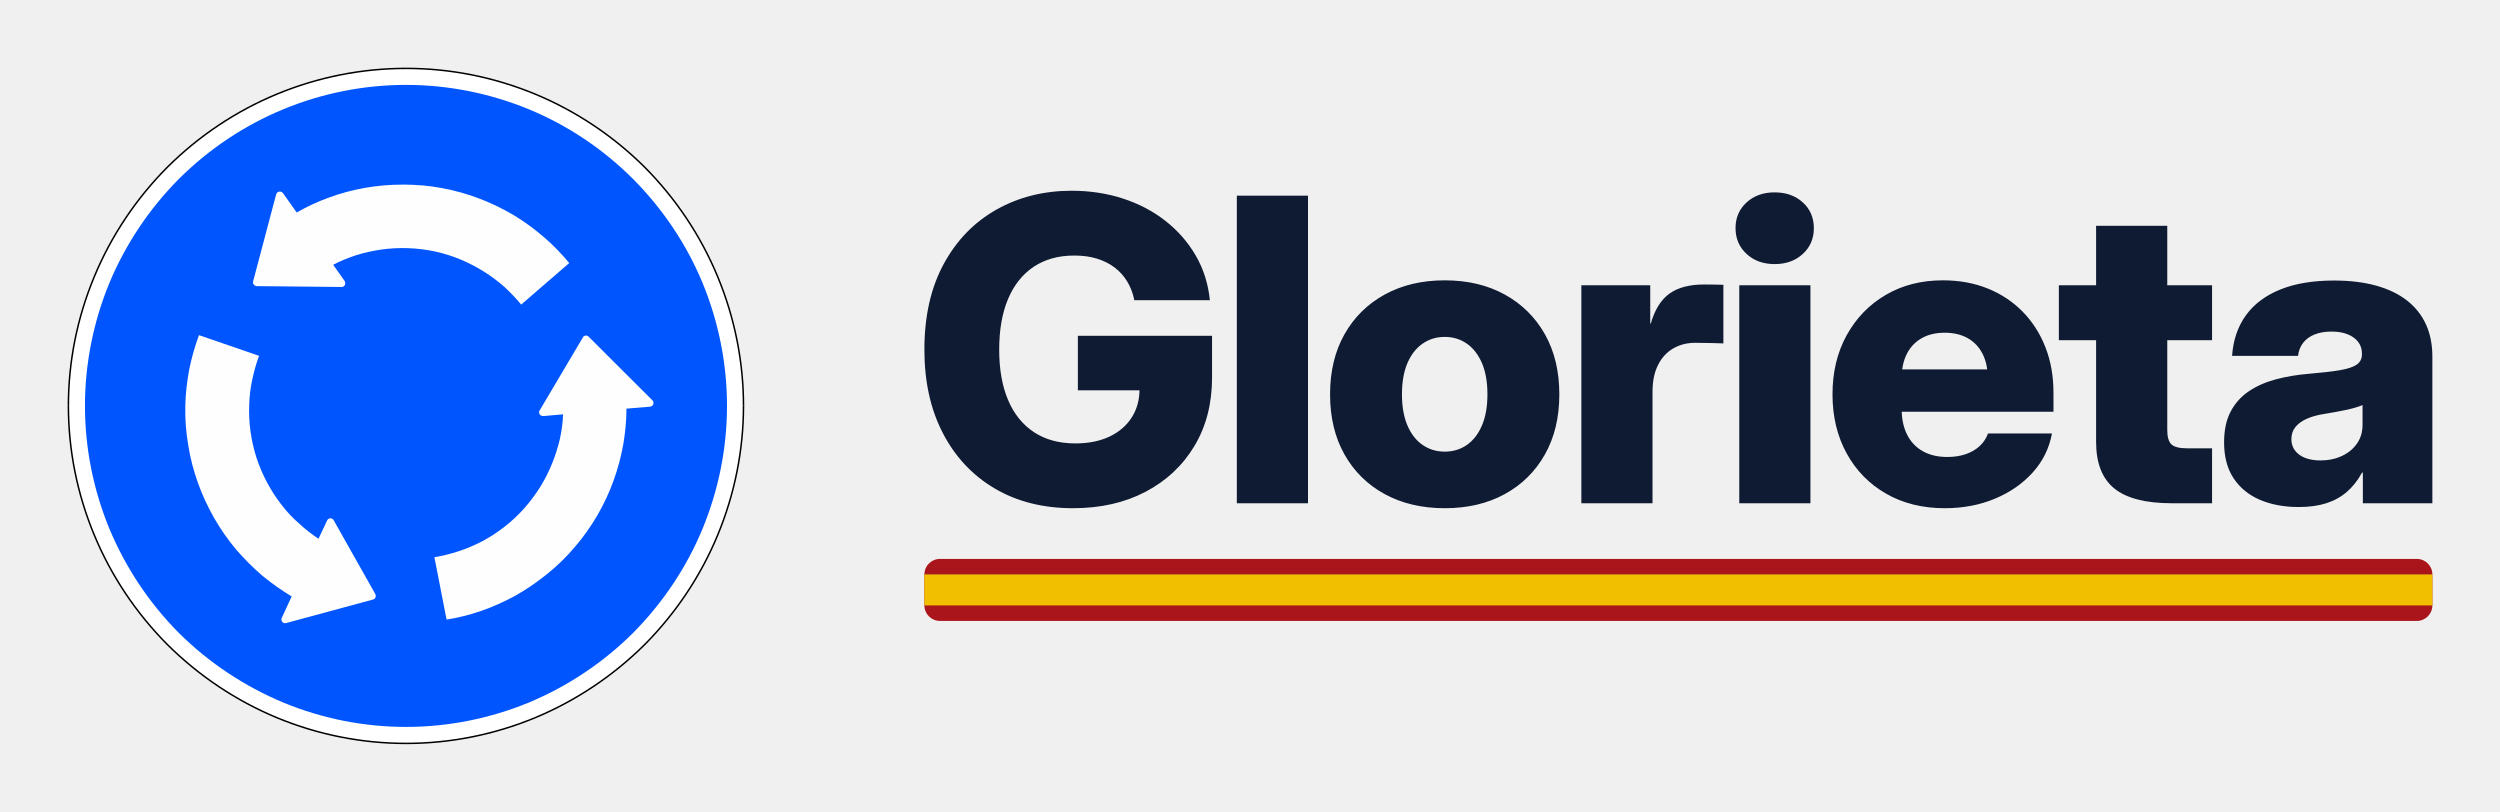
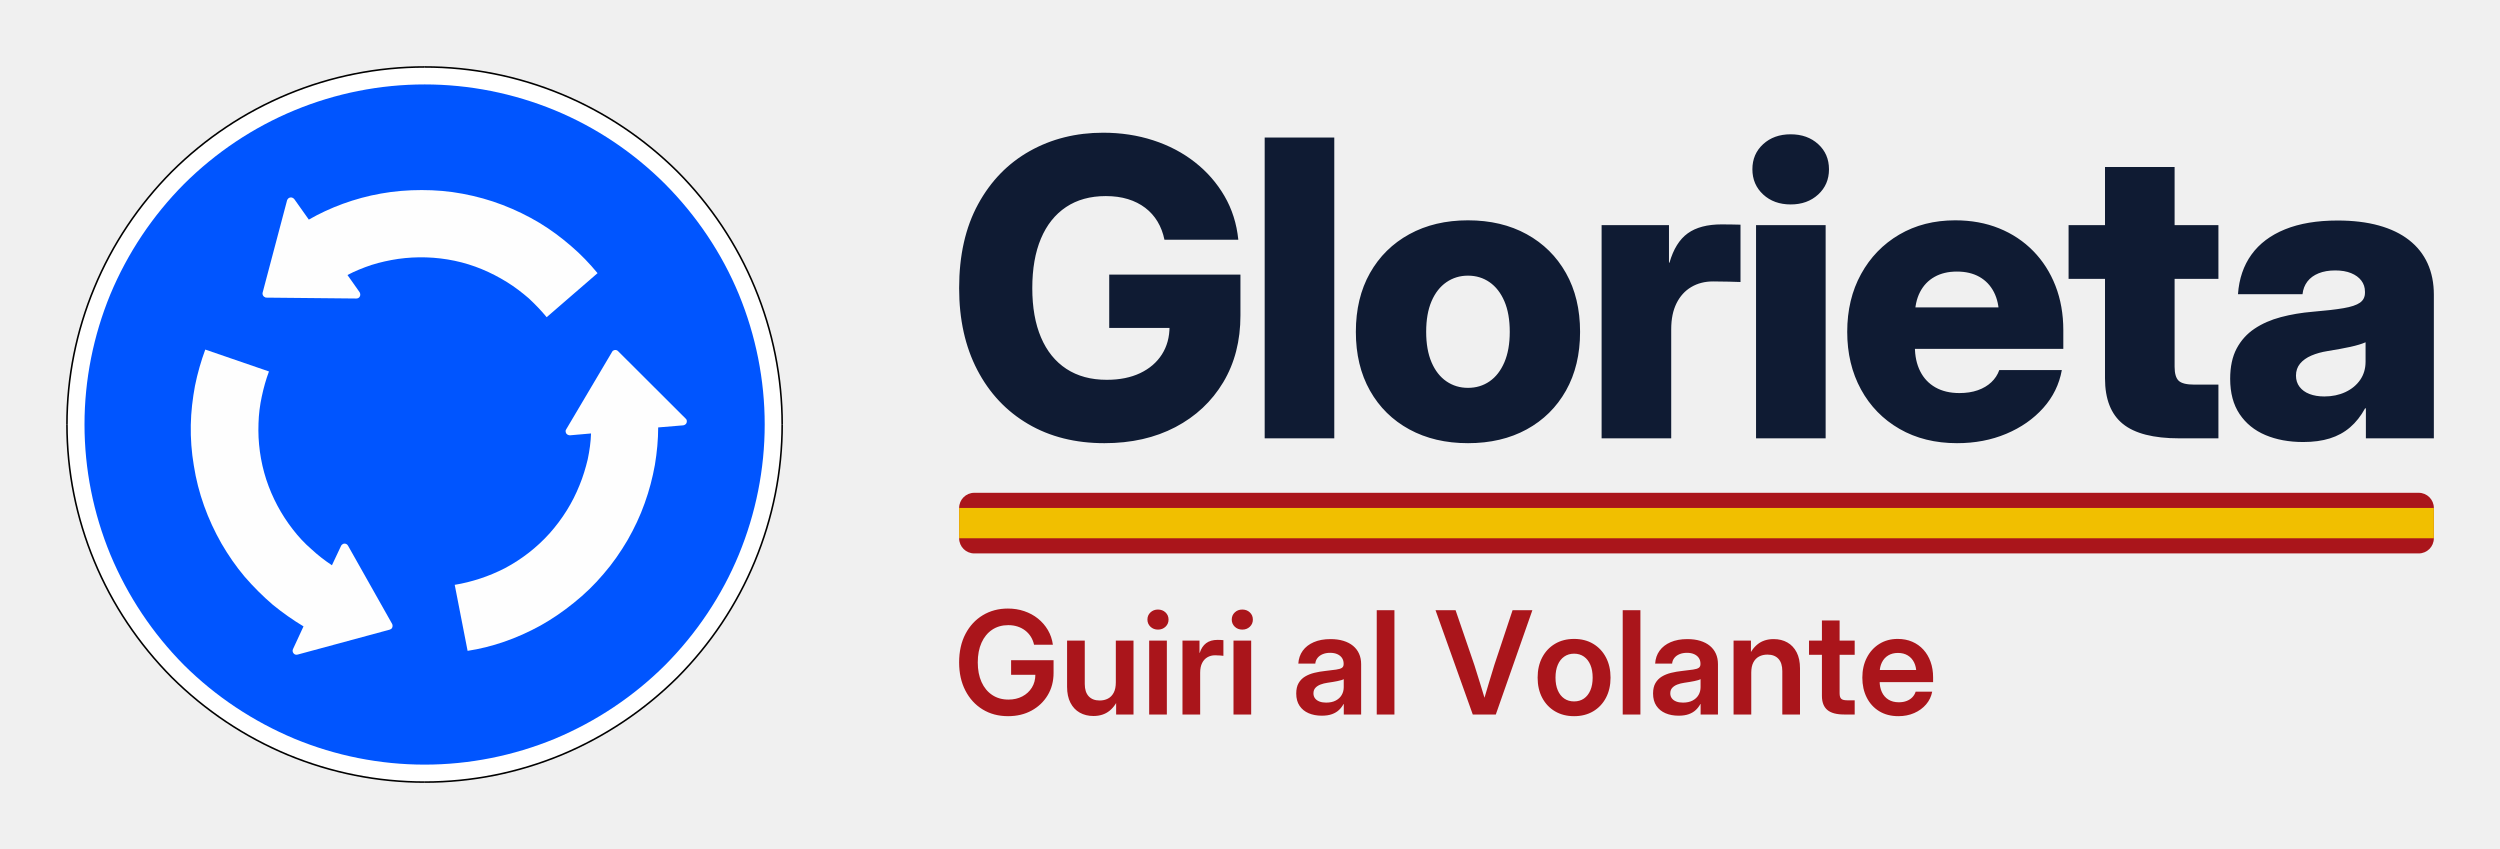
- <svg xmlns="http://www.w3.org/2000/svg" viewBox="0 0 887.07 288" width="887.07" height="288" role="img" aria-labelledby="t">
-   <g transform="translate(24 24) scale(0.714286)">
+ <svg xmlns="http://www.w3.org/2000/svg" viewBox="0 0 907.07 308" width="907.07" height="308" role="img" aria-labelledby="t">
+   <g transform="translate(24 24) scale(0.77381)">
    <g transform="translate(-637 -182)">
      <path d="M972.736 350C972.736 328.028 968.356 306.282 959.938 285.933 951.519 265.585 939.173 247.086 923.657 231.456 908.027 215.94 889.491 203.557 869.18 195.138 848.831 186.719 827.085 182.378 805.113 182.378 783.028 182.378 761.282 186.719 740.933 195.138 720.585 203.557 702.124 215.94 686.494 231.456 670.978 247.086 658.595 265.585 650.176 285.933 641.757 306.282 637.378 328.028 637.378 350 637.378 372.085 641.757 393.831 650.176 414.18 658.595 434.529 670.978 452.99 686.494 468.619 702.124 484.136 720.585 496.519 740.933 504.938 761.282 513.356 783.028 517.698 805.113 517.698 827.085 517.698 848.831 513.356 869.18 504.938 889.491 496.519 908.027 484.136 923.657 468.619 939.173 452.99 951.519 434.529 959.938 414.18 968.356 393.831 972.736 372.085 972.736 350Z" fill="#FFFFFF" />
      <path d="M972.736 350C972.736 327.99 968.356 306.245 959.938 285.896 951.519 265.547 939.173 247.086 923.657 231.456 908.027 215.94 889.529 203.557 869.218 195.138 848.869 186.719 827.123 182.378 805.113 182.378" stroke="#010101" stroke-width="0.755" stroke-linejoin="round" fill="none" />
      <path d="M805.151 182.378C783.066 182.378 761.32 186.719 740.971 195.138 720.622 203.557 702.161 215.94 686.532 231.456 671.015 247.086 658.632 265.547 650.214 285.896 641.757 306.245 637.378 327.99 637.378 350" stroke="#010101" stroke-width="0.755" stroke-linejoin="round" fill="none" />
      <path d="M637.378 349.962C637.378 372.048 641.757 393.793 650.214 414.142 658.632 434.491 671.015 452.952 686.532 468.582 702.161 484.098 720.622 496.481 740.971 504.938 761.32 513.356 783.066 517.698 805.151 517.698" stroke="#010101" stroke-width="0.755" stroke-linejoin="round" fill="none" />
      <path d="M805.113 517.698C827.123 517.698 848.869 513.356 869.218 504.938 889.529 496.481 908.027 484.098 923.657 468.582 939.173 452.952 951.519 434.491 959.938 414.142 968.356 393.793 972.736 372.048 972.736 349.962" stroke="#010101" stroke-width="0.755" stroke-linejoin="round" fill="none" />
      <path d="M964.543 350C964.543 329.123 960.391 308.359 952.425 288.991 944.421 269.662 932.604 252.145 917.843 237.27 903.006 222.471 885.489 210.692 866.122 202.689 846.755 194.723 825.991 190.57 805.113 190.57 784.123 190.57 763.359 194.723 744.105 202.689 724.738 210.692 707.145 222.471 692.27 237.27 677.509 252.145 665.805 269.662 657.726 288.991 649.76 308.359 645.608 329.123 645.608 350 645.608 370.991 649.76 391.641 657.726 411.009 665.805 430.376 677.509 447.969 692.27 462.843 707.145 477.604 724.738 489.27 744.105 497.387 763.359 505.353 784.123 509.506 805.113 509.506 825.991 509.506 846.755 505.353 866.122 497.387 885.489 489.27 903.006 477.604 917.843 462.843 932.604 447.969 944.421 430.376 952.425 411.009 960.391 391.641 964.543 370.991 964.543 350Z" fill="#0055FF" />
      <path d="M774.609 288.01 768.908 279.931C772.419 278.081 776.232 276.533 780.196 275.212 784.274 273.928 788.427 273.022 792.693 272.38 801.3 271.172 810.285 271.399 819.12 273.249 827.991 275.098 836.184 278.609 843.621 283.215 847.359 285.518 850.719 288.123 853.89 290.841 856.948 293.711 859.817 296.655 862.309 299.713L886.169 279.062C882.431 274.57 878.391 270.304 873.786 266.378 869.218 262.413 864.272 258.714 858.836 255.429 853.475 252.22 847.661 249.389 841.658 247.086 835.655 244.783 829.426 243.046 822.97 241.838 816.628 240.63 810.172 240.102 803.716 240.102 797.147 240.102 790.805 240.63 784.689 241.725 778.422 242.82 772.419 244.481 766.719 246.557 761.056 248.634 755.695 251.125 750.787 253.957L743.991 244.368C743.538 243.801 742.783 243.462 742.142 243.575 741.802 243.575 741.462 243.801 741.16 244.028 740.933 244.254 740.707 244.556 740.594 244.896L729.117 288.236C729.004 288.652 729.117 289.331 729.457 289.747 729.683 290.086 729.872 290.2 730.212 290.313 730.438 290.539 730.778 290.539 730.967 290.539L773.061 290.955C773.741 290.955 774.382 290.653 774.722 289.973 775.024 289.331 774.949 288.652 774.609 288.01Z" fill="#FEFEFE" />
      <path d="M745.577 457.898 788.653 446.232C788.955 446.119 789.182 446.005 789.408 445.892 789.635 445.666 789.823 445.439 789.937 445.137 790.05 444.911 790.05 444.571 790.05 444.231 790.05 444.042 789.937 443.702 789.823 443.476L769.173 406.856C768.833 406.214 768.191 405.874 767.549 405.874 767.209 405.874 766.756 405.987 766.568 406.214 766.228 406.403 766.001 406.629 765.888 406.969L761.622 416.03C758.338 413.84 755.053 411.348 751.995 408.479 748.824 405.761 745.879 402.59 743.274 399.192 737.913 392.321 733.647 384.393 730.816 375.785 728.06 367.253 726.852 358.268 727.191 349.547 727.305 345.281 727.833 341.015 728.739 336.862 729.608 332.785 730.702 328.858 732.099 325.159L702.237 314.89C700.274 320.213 698.613 325.914 697.404 331.916 696.31 337.844 695.555 343.96 695.441 350.302 695.328 356.531 695.781 362.987 696.876 369.329 697.858 375.672 699.481 382.014 701.671 388.13 703.86 394.284 706.616 400.173 709.787 405.761 713.034 411.348 716.658 416.596 720.698 421.391 724.889 426.223 729.268 430.564 733.874 434.529 738.555 438.342 743.387 441.739 748.295 444.684L743.387 455.293C743.048 455.934 743.161 456.727 743.576 457.256 744.029 457.898 744.784 458.124 745.577 457.898Z" fill="#FEFEFE" />
      <path d="M927.47 347.244 895.796 315.645C895.682 315.532 895.456 315.305 895.116 315.192 894.889 315.079 894.587 315.079 894.248 315.079 893.908 315.192 893.681 315.305 893.379 315.418 893.153 315.645 893.04 315.871 892.926 316.06L871.483 352.265C871.03 352.794 871.143 353.586 871.483 354.228 871.671 354.455 871.898 354.681 872.238 354.87 872.578 354.983 872.88 355.097 873.219 355.097L883.111 354.228C882.997 358.155 882.431 362.194 881.563 366.347 880.581 370.424 879.335 374.577 877.712 378.503 874.427 386.733 869.708 394.284 863.706 401.042 857.703 407.724 850.605 413.198 842.828 417.351 839.015 419.314 835.051 420.975 831.125 422.259 827.085 423.58 823.159 424.562 819.195 425.204L825.235 456.161C830.898 455.293 836.712 453.858 842.375 451.895 848.076 449.932 853.739 447.402 859.326 444.344 864.8 441.286 870.048 437.7 875.069 433.622 880.128 429.583 884.847 425.015 889 420.069 893.266 415.161 896.966 409.8 900.25 404.213 903.422 398.663 906.177 392.849 908.254 386.96 910.444 380.92 911.954 374.992 913.049 368.99 914.03 363.1 914.596 357.173 914.596 351.397L926.375 350.415C927.055 350.302 927.697 349.849 927.923 349.207 928.15 348.452 928.036 347.659 927.47 347.244Z" fill="#FEFEFE" />
    </g>
  </g>
-   <g transform="translate(324.19 178.57)" fill="#0f1b33">
-     <path d="M56.525 1.758Q40.687 1.758 28.832 -5.206Q16.978 -12.17 10.393 -24.822Q3.809 -37.474 3.809 -54.492Q3.809 -72.325 10.69 -84.949Q17.572 -97.573 29.436 -104.231Q41.3 -110.889 56.08 -110.889Q65.742 -110.889 74.25 -108.123Q82.758 -105.357 89.348 -100.191Q95.939 -95.024 100.078 -87.916Q104.218 -80.807 105.108 -72.047H78.307Q77.563 -75.703 75.811 -78.63Q74.059 -81.557 71.342 -83.628Q68.625 -85.699 65.049 -86.798Q61.474 -87.896 57.026 -87.896Q48.563 -87.896 42.596 -83.908Q36.63 -79.919 33.491 -72.472Q30.352 -65.024 30.352 -54.492Q30.352 -44.033 33.519 -36.595Q36.686 -29.156 42.735 -25.195Q48.785 -21.235 57.36 -21.235Q64.4 -21.235 69.505 -23.666Q74.61 -26.098 77.38 -30.444Q80.15 -34.79 80.15 -40.561L85.957 -40.063H58.266V-59.408H105.879V-44.61Q105.879 -30.753 99.624 -20.32Q93.369 -9.888 82.273 -4.065Q71.177 1.758 56.525 1.758Z M139.925 -109.131V0.0H114.671V-109.131Z M188.429 1.758Q176.344 1.758 167.165 -3.239Q157.986 -8.235 152.87 -17.317Q147.753 -26.399 147.753 -38.637Q147.753 -50.892 152.87 -59.963Q157.986 -69.035 167.165 -74.068Q176.344 -79.102 188.429 -79.102Q200.587 -79.102 209.729 -74.068Q218.871 -69.035 223.988 -59.963Q229.105 -50.892 229.105 -38.637Q229.105 -26.399 223.988 -17.317Q218.871 -8.235 209.729 -3.239Q200.587 1.758 188.429 1.758ZM188.429 -18.317Q192.858 -18.317 196.277 -20.681Q199.696 -23.045 201.644 -27.596Q203.593 -32.147 203.593 -38.637Q203.593 -45.217 201.644 -49.74Q199.696 -54.264 196.277 -56.645Q192.858 -59.027 188.429 -59.027Q184.072 -59.027 180.617 -56.654Q177.161 -54.281 175.213 -49.749Q173.265 -45.217 173.265 -38.637Q173.265 -32.13 175.213 -27.587Q177.161 -23.045 180.608 -20.681Q184.055 -18.317 188.429 -18.317Z M236.918 0.0V-77.344H261.363V-63.738H261.545Q263.669 -71.136 268.172 -74.38Q272.675 -77.625 280.483 -77.625Q282.501 -77.625 284.152 -77.59Q285.803 -77.555 287.315 -77.52V-56.719Q285.97 -56.771 283.048 -56.85Q280.125 -56.93 277.36 -56.93Q272.889 -56.93 269.449 -54.896Q266.01 -52.863 264.091 -48.995Q262.172 -45.126 262.172 -39.592V0.0Z M292.951 0.0V-77.344H318.205V0.0ZM305.523 -84.861Q299.446 -84.861 295.537 -88.476Q291.627 -92.091 291.627 -97.631Q291.627 -103.163 295.537 -106.739Q299.446 -110.314 305.488 -110.314Q311.583 -110.314 315.5 -106.745Q319.418 -103.175 319.418 -97.599Q319.418 -92.068 315.496 -88.465Q311.574 -84.861 305.523 -84.861Z M365.874 1.758Q354.021 1.758 345.026 -3.415Q336.032 -8.587 331.033 -17.733Q326.033 -26.88 326.033 -38.637Q326.033 -50.484 331.058 -59.612Q336.082 -68.739 344.911 -73.92Q353.739 -79.102 365.218 -79.102Q373.942 -79.102 381.12 -76.2Q388.298 -73.298 393.524 -67.961Q398.751 -62.625 401.594 -55.33Q404.438 -48.035 404.438 -39.249V-32.467H334.184V-47.502H392.637L381.111 -44.435Q381.111 -49.45 379.266 -53.046Q377.42 -56.643 374.019 -58.576Q370.617 -60.51 365.83 -60.51Q361.116 -60.51 357.696 -58.576Q354.276 -56.643 352.43 -53.046Q350.584 -49.45 350.584 -44.435V-33.316Q350.584 -28.172 352.496 -24.357Q354.407 -20.543 358.039 -18.483Q361.67 -16.424 366.765 -16.424Q370.477 -16.424 373.399 -17.449Q376.321 -18.475 378.316 -20.354Q380.311 -22.233 381.205 -24.759H403.899Q402.489 -16.972 397.151 -11.007Q391.814 -5.042 383.723 -1.642Q375.633 1.758 365.874 1.758Z M460.714 -77.344V-57.855H406.351V-77.344ZM419.563 -98.438H444.818V-25.986Q444.818 -22.298 446.296 -20.893Q447.774 -19.488 451.978 -19.488Q453.885 -19.488 456.661 -19.488Q459.437 -19.488 460.714 -19.488V0.0Q458.754 0.0 454.73 0.0Q450.706 0.0 446.464 0.0Q432.495 0.0 426.029 -5.249Q419.563 -10.497 419.563 -21.773Z M491.484 1.339Q483.738 1.339 477.77 -1.187Q471.803 -3.712 468.39 -8.81Q464.977 -13.907 464.977 -21.598Q464.977 -28.151 467.326 -32.577Q469.676 -37.002 473.811 -39.772Q477.946 -42.542 483.393 -43.982Q488.839 -45.422 494.959 -45.932Q501.911 -46.512 506.076 -47.219Q510.24 -47.927 512.062 -49.21Q513.885 -50.493 513.885 -52.811V-53.209Q513.885 -55.509 512.566 -57.237Q511.248 -58.966 508.85 -59.943Q506.452 -60.92 503.092 -60.92Q499.638 -60.92 497.058 -59.877Q494.479 -58.834 492.999 -56.899Q491.52 -54.964 491.227 -52.307H467.812Q468.401 -60.691 472.708 -66.667Q477.015 -72.642 484.891 -75.836Q492.768 -79.031 503.982 -79.031Q512.391 -79.031 518.905 -77.228Q525.419 -75.425 529.877 -71.944Q534.334 -68.464 536.608 -63.47Q538.881 -58.477 538.881 -52.096V0.0H514.219V-10.875H513.926Q511.644 -6.7 508.488 -3.992Q505.333 -1.283 501.145 0.028Q496.957 1.339 491.484 1.339ZM499.143 -15.193Q503.364 -15.193 506.761 -16.771Q510.158 -18.349 512.133 -21.185Q514.107 -24.021 514.107 -27.85V-34.846Q513.097 -34.409 511.712 -33.99Q510.328 -33.571 508.594 -33.189Q506.859 -32.807 504.797 -32.433Q502.734 -32.06 500.385 -31.676Q497.03 -31.145 494.43 -30.023Q491.83 -28.901 490.342 -27.108Q488.854 -25.315 488.854 -22.758Q488.854 -20.394 490.154 -18.684Q491.455 -16.975 493.764 -16.084Q496.072 -15.193 499.143 -15.193Z" />
-   </g>
-   <g transform="translate(328 198.32)">
+   <path transform="translate(344.19 159.04)" fill="#0f1b33" d="M56.525 1.758Q40.687 1.758 28.832 -5.206Q16.978 -12.17 10.393 -24.822Q3.809 -37.474 3.809 -54.492Q3.809 -72.325 10.69 -84.949Q17.572 -97.573 29.436 -104.231Q41.3 -110.889 56.08 -110.889Q65.742 -110.889 74.25 -108.123Q82.758 -105.357 89.348 -100.191Q95.939 -95.024 100.078 -87.916Q104.218 -80.807 105.108 -72.047H78.307Q77.563 -75.703 75.811 -78.63Q74.059 -81.557 71.342 -83.628Q68.625 -85.699 65.049 -86.798Q61.474 -87.896 57.026 -87.896Q48.563 -87.896 42.596 -83.908Q36.63 -79.919 33.491 -72.472Q30.352 -65.024 30.352 -54.492Q30.352 -44.033 33.519 -36.595Q36.686 -29.156 42.735 -25.195Q48.785 -21.235 57.36 -21.235Q64.4 -21.235 69.505 -23.666Q74.61 -26.098 77.38 -30.444Q80.15 -34.79 80.15 -40.561L85.957 -40.063H58.266V-59.408H105.879V-44.61Q105.879 -30.753 99.624 -20.32Q93.369 -9.888 82.273 -4.065Q71.177 1.758 56.525 1.758Z M139.925 -109.131V0.0H114.671V-109.131Z M188.429 1.758Q176.344 1.758 167.165 -3.239Q157.986 -8.235 152.87 -17.317Q147.753 -26.399 147.753 -38.637Q147.753 -50.892 152.87 -59.963Q157.986 -69.035 167.165 -74.068Q176.344 -79.102 188.429 -79.102Q200.587 -79.102 209.729 -74.068Q218.871 -69.035 223.988 -59.963Q229.105 -50.892 229.105 -38.637Q229.105 -26.399 223.988 -17.317Q218.871 -8.235 209.729 -3.239Q200.587 1.758 188.429 1.758ZM188.429 -18.317Q192.858 -18.317 196.277 -20.681Q199.696 -23.045 201.644 -27.596Q203.593 -32.147 203.593 -38.637Q203.593 -45.217 201.644 -49.74Q199.696 -54.264 196.277 -56.645Q192.858 -59.027 188.429 -59.027Q184.072 -59.027 180.617 -56.654Q177.161 -54.281 175.213 -49.749Q173.265 -45.217 173.265 -38.637Q173.265 -32.13 175.213 -27.587Q177.161 -23.045 180.608 -20.681Q184.055 -18.317 188.429 -18.317Z M236.918 0.0V-77.344H261.363V-63.738H261.545Q263.669 -71.136 268.172 -74.38Q272.675 -77.625 280.483 -77.625Q282.501 -77.625 284.152 -77.59Q285.803 -77.555 287.315 -77.52V-56.719Q285.97 -56.771 283.048 -56.85Q280.125 -56.93 277.36 -56.93Q272.889 -56.93 269.449 -54.896Q266.01 -52.863 264.091 -48.995Q262.172 -45.126 262.172 -39.592V0.0Z M292.951 0.0V-77.344H318.205V0.0ZM305.523 -84.861Q299.446 -84.861 295.537 -88.476Q291.627 -92.091 291.627 -97.631Q291.627 -103.163 295.537 -106.739Q299.446 -110.314 305.488 -110.314Q311.583 -110.314 315.5 -106.745Q319.418 -103.175 319.418 -97.599Q319.418 -92.068 315.496 -88.465Q311.574 -84.861 305.523 -84.861Z M365.874 1.758Q354.021 1.758 345.026 -3.415Q336.032 -8.587 331.033 -17.733Q326.033 -26.88 326.033 -38.637Q326.033 -50.484 331.058 -59.612Q336.082 -68.739 344.911 -73.92Q353.739 -79.102 365.218 -79.102Q373.942 -79.102 381.12 -76.2Q388.298 -73.298 393.524 -67.961Q398.751 -62.625 401.594 -55.33Q404.438 -48.035 404.438 -39.249V-32.467H334.184V-47.502H392.637L381.111 -44.435Q381.111 -49.45 379.266 -53.046Q377.42 -56.643 374.019 -58.576Q370.617 -60.51 365.83 -60.51Q361.116 -60.51 357.696 -58.576Q354.276 -56.643 352.43 -53.046Q350.584 -49.45 350.584 -44.435V-33.316Q350.584 -28.172 352.496 -24.357Q354.407 -20.543 358.039 -18.483Q361.67 -16.424 366.765 -16.424Q370.477 -16.424 373.399 -17.449Q376.321 -18.475 378.316 -20.354Q380.311 -22.233 381.205 -24.759H403.899Q402.489 -16.972 397.151 -11.007Q391.814 -5.042 383.723 -1.642Q375.633 1.758 365.874 1.758Z M460.714 -77.344V-57.855H406.351V-77.344ZM419.563 -98.438H444.818V-25.986Q444.818 -22.298 446.296 -20.893Q447.774 -19.488 451.978 -19.488Q453.885 -19.488 456.661 -19.488Q459.437 -19.488 460.714 -19.488V0.0Q458.754 0.0 454.73 0.0Q450.706 0.0 446.464 0.0Q432.495 0.0 426.029 -5.249Q419.563 -10.497 419.563 -21.773Z M491.484 1.339Q483.738 1.339 477.77 -1.187Q471.803 -3.712 468.39 -8.81Q464.977 -13.907 464.977 -21.598Q464.977 -28.151 467.326 -32.577Q469.676 -37.002 473.811 -39.772Q477.946 -42.542 483.393 -43.982Q488.839 -45.422 494.959 -45.932Q501.911 -46.512 506.076 -47.219Q510.24 -47.927 512.062 -49.21Q513.885 -50.493 513.885 -52.811V-53.209Q513.885 -55.509 512.566 -57.237Q511.248 -58.966 508.85 -59.943Q506.452 -60.92 503.092 -60.92Q499.638 -60.92 497.058 -59.877Q494.479 -58.834 492.999 -56.899Q491.52 -54.964 491.227 -52.307H467.812Q468.401 -60.691 472.708 -66.667Q477.015 -72.642 484.891 -75.836Q492.768 -79.031 503.982 -79.031Q512.391 -79.031 518.905 -77.228Q525.419 -75.425 529.877 -71.944Q534.334 -68.464 536.608 -63.47Q538.881 -58.477 538.881 -52.096V0.0H514.219V-10.875H513.926Q511.644 -6.7 508.488 -3.992Q505.333 -1.283 501.145 0.028Q496.957 1.339 491.484 1.339ZM499.143 -15.193Q503.364 -15.193 506.761 -16.771Q510.158 -18.349 512.133 -21.185Q514.107 -24.021 514.107 -27.85V-34.846Q513.097 -34.409 511.712 -33.99Q510.328 -33.571 508.594 -33.189Q506.859 -32.807 504.797 -32.433Q502.734 -32.06 500.385 -31.676Q497.03 -31.145 494.43 -30.023Q491.83 -28.901 490.342 -27.108Q488.854 -25.315 488.854 -22.758Q488.854 -20.394 490.154 -18.684Q491.455 -16.975 493.764 -16.084Q496.072 -15.193 499.143 -15.193Z" />
+   <g transform="translate(348 178.8)">
    <rect width="535.07" height="22" rx="5.5" fill="#aa151b" />
    <rect y="5.5" width="535.07" height="11" fill="#f1bf00" />
  </g>
+   <path transform="translate(346.17 259.24)" fill="#aa151b" d="M19.585 0.609Q14.339 0.609 10.341 -1.85Q6.343 -4.31 4.085 -8.706Q1.828 -13.103 1.828 -18.891Q1.828 -24.839 4.128 -29.231Q6.427 -33.622 10.433 -36.032Q14.439 -38.441 19.512 -38.441Q22.689 -38.441 25.476 -37.493Q28.263 -36.544 30.441 -34.794Q32.619 -33.043 34.034 -30.64Q35.448 -28.236 35.848 -25.301H29.015Q28.666 -26.904 27.851 -28.213Q27.035 -29.522 25.814 -30.464Q24.592 -31.405 23.043 -31.913Q21.494 -32.421 19.668 -32.421Q16.287 -32.421 13.797 -30.744Q11.307 -29.066 9.95 -26.033Q8.592 -22.999 8.592 -18.891Q8.592 -14.808 9.954 -11.782Q11.316 -8.757 13.82 -7.084Q16.323 -5.411 19.722 -5.411Q22.549 -5.411 24.75 -6.559Q26.952 -7.707 28.222 -9.757Q29.492 -11.807 29.492 -14.518L31.22 -14.397H20.686V-19.711H36.095V-15.13Q36.095 -10.529 33.952 -6.978Q31.809 -3.428 28.09 -1.409Q24.37 0.609 19.585 0.609Z M50.555 0.544Q47.763 0.544 45.598 -0.673Q43.433 -1.89 42.214 -4.26Q40.996 -6.629 40.996 -10.065V-26.812H47.414V-11.082Q47.414 -8.134 48.839 -6.607Q50.263 -5.08 52.821 -5.08Q54.501 -5.08 55.827 -5.767Q57.152 -6.453 57.917 -7.912Q58.682 -9.371 58.682 -11.651V-26.812H65.1V0.0H58.793V-6.82H60.048Q58.755 -3.251 56.406 -1.353Q54.058 0.544 50.555 0.544Z M70.779 0.0V-26.812H77.198V0.0ZM73.979 -30.8Q72.34 -30.8 71.244 -31.849Q70.147 -32.899 70.147 -34.447Q70.147 -35.997 71.244 -37.038Q72.34 -38.08 73.967 -38.08Q75.616 -38.08 76.713 -37.039Q77.811 -35.999 77.811 -34.435Q77.811 -32.892 76.712 -31.846Q75.612 -30.8 73.979 -30.8Z M82.865 0.0V-26.812H89.044V-22.36H89.127Q89.863 -24.671 91.445 -25.872Q93.026 -27.073 95.631 -27.073Q96.27 -27.073 96.802 -27.04Q97.333 -27.008 97.715 -26.975V-21.288Q97.361 -21.336 96.5 -21.409Q95.639 -21.483 94.691 -21.483Q93.181 -21.483 91.949 -20.788Q90.716 -20.093 90 -18.696Q89.284 -17.299 89.284 -15.188V0.0Z M101.375 0.0V-26.812H107.793V0.0ZM104.575 -30.8Q102.936 -30.8 101.839 -31.849Q100.743 -32.899 100.743 -34.447Q100.743 -35.997 101.839 -37.038Q102.936 -38.08 104.563 -38.08Q106.211 -38.08 107.309 -37.039Q108.407 -35.999 108.407 -34.435Q108.407 -32.892 107.307 -31.846Q106.208 -30.8 104.575 -30.8Z M133.41 0.434Q130.735 0.434 128.646 -0.462Q126.557 -1.358 125.348 -3.15Q124.14 -4.943 124.14 -7.609Q124.14 -9.901 125 -11.39Q125.86 -12.878 127.335 -13.767Q128.809 -14.656 130.712 -15.12Q132.615 -15.584 134.676 -15.801Q137.167 -16.083 138.626 -16.293Q140.085 -16.503 140.712 -16.927Q141.338 -17.352 141.338 -18.267V-18.466Q141.338 -19.619 140.754 -20.497Q140.17 -21.376 139.075 -21.877Q137.98 -22.378 136.439 -22.378Q134.896 -22.378 133.718 -21.88Q132.539 -21.381 131.848 -20.502Q131.158 -19.623 131.056 -18.478H124.9Q125.063 -21.151 126.505 -23.142Q127.947 -25.132 130.51 -26.244Q133.073 -27.357 136.585 -27.357Q139.195 -27.357 141.261 -26.727Q143.326 -26.096 144.76 -24.91Q146.193 -23.724 146.941 -22.049Q147.688 -20.373 147.688 -18.283V0.0H141.393V-3.79H141.292Q140.663 -2.597 139.65 -1.638Q138.638 -0.678 137.115 -0.122Q135.592 0.434 133.41 0.434ZM134.989 -4.312Q137.072 -4.312 138.498 -5.073Q139.925 -5.833 140.65 -7.1Q141.375 -8.368 141.375 -9.919V-12.831Q141.075 -12.639 140.494 -12.464Q139.913 -12.288 139.113 -12.125Q138.314 -11.962 137.381 -11.807Q136.447 -11.652 135.46 -11.509Q134.094 -11.315 132.939 -10.87Q131.783 -10.425 131.085 -9.657Q130.386 -8.888 130.386 -7.666Q130.386 -6.623 130.954 -5.868Q131.521 -5.113 132.555 -4.712Q133.589 -4.312 134.989 -4.312Z M159.768 -37.832V0.0H153.349V-37.832Z M188.19 0.0 174.682 -37.832H181.956L188.77 -17.956Q189.704 -15.051 190.838 -11.338Q191.971 -7.624 193.42 -2.883H191.492Q192.89 -7.624 194.004 -11.338Q195.118 -15.051 196.018 -17.956L202.628 -37.832H209.815L196.551 0.0Z M224.951 0.609Q221.015 0.609 218.031 -1.153Q215.047 -2.916 213.385 -6.064Q211.723 -9.213 211.723 -13.374Q211.723 -17.551 213.385 -20.711Q215.047 -23.871 218.031 -25.647Q221.015 -27.422 224.951 -27.422Q228.912 -27.422 231.883 -25.647Q234.854 -23.871 236.516 -20.711Q238.178 -17.551 238.178 -13.374Q238.178 -9.213 236.516 -6.064Q234.854 -2.916 231.883 -1.153Q228.912 0.609 224.951 0.609ZM224.951 -4.745Q227.015 -4.745 228.525 -5.788Q230.035 -6.831 230.863 -8.774Q231.691 -10.718 231.691 -13.374Q231.691 -16.071 230.863 -18.01Q230.035 -19.949 228.525 -21.008Q227.015 -22.068 224.951 -22.068Q222.912 -22.068 221.389 -21.016Q219.866 -19.965 219.039 -18.018Q218.211 -16.071 218.211 -13.374Q218.211 -10.702 219.039 -8.766Q219.866 -6.831 221.381 -5.788Q222.896 -4.745 224.951 -4.745Z M249.016 -37.832V0.0H242.597V-37.832Z M262.877 0.434Q260.202 0.434 258.113 -0.462Q256.024 -1.358 254.815 -3.15Q253.607 -4.943 253.607 -7.609Q253.607 -9.901 254.467 -11.39Q255.327 -12.878 256.801 -13.767Q258.275 -14.656 260.179 -15.12Q262.082 -15.584 264.143 -15.801Q266.634 -16.083 268.093 -16.293Q269.552 -16.503 270.179 -16.927Q270.805 -17.352 270.805 -18.267V-18.466Q270.805 -19.619 270.221 -20.497Q269.637 -21.376 268.542 -21.877Q267.447 -22.378 265.906 -22.378Q264.363 -22.378 263.184 -21.88Q262.006 -21.381 261.315 -20.502Q260.625 -19.623 260.523 -18.478H254.366Q254.53 -21.151 255.972 -23.142Q257.414 -25.132 259.977 -26.244Q262.54 -27.357 266.052 -27.357Q268.662 -27.357 270.727 -26.727Q272.793 -26.096 274.226 -24.91Q275.66 -23.724 276.407 -22.049Q277.155 -20.373 277.155 -18.283V0.0H270.86V-3.79H270.759Q270.13 -2.597 269.117 -1.638Q268.105 -0.678 266.582 -0.122Q265.059 0.434 262.877 0.434ZM264.456 -4.312Q266.539 -4.312 267.965 -5.073Q269.391 -5.833 270.117 -7.1Q270.842 -8.368 270.842 -9.919V-12.831Q270.542 -12.639 269.961 -12.464Q269.379 -12.288 268.58 -12.125Q267.781 -11.962 266.847 -11.807Q265.914 -11.652 264.927 -11.509Q263.561 -11.315 262.405 -10.87Q261.25 -10.425 260.551 -9.657Q259.853 -8.888 259.853 -7.666Q259.853 -6.623 260.42 -5.868Q260.988 -5.113 262.022 -4.712Q263.056 -4.312 264.456 -4.312Z M289.235 -15.161V0.0H282.816V-26.812H289.124V-19.993H287.869Q289.162 -23.578 291.515 -25.467Q293.868 -27.357 297.362 -27.357Q300.179 -27.357 302.331 -26.14Q304.483 -24.922 305.702 -22.561Q306.921 -20.2 306.921 -16.748V0.0H300.502V-15.73Q300.502 -18.688 299.09 -20.21Q297.679 -21.732 295.096 -21.732Q293.415 -21.732 292.09 -21.046Q290.764 -20.359 289.999 -18.908Q289.235 -17.458 289.235 -15.161Z M326.763 -26.812V-21.661H310.192V-26.812ZM314.874 -34.125H321.293V-7.688Q321.293 -6.267 321.876 -5.709Q322.46 -5.151 324.019 -5.151Q324.639 -5.151 325.449 -5.151Q326.259 -5.151 326.763 -5.151V0.0Q326.094 0.0 325.019 0.0Q323.944 0.0 322.9 0.0Q318.788 0.0 316.831 -1.657Q314.874 -3.314 314.874 -6.756Z M342.626 0.609Q338.608 0.609 335.668 -1.189Q332.728 -2.987 331.132 -6.153Q329.536 -9.318 329.536 -13.374Q329.536 -17.471 331.176 -20.64Q332.816 -23.809 335.709 -25.616Q338.602 -27.422 342.358 -27.422Q345.261 -27.422 347.622 -26.411Q349.983 -25.4 351.683 -23.535Q353.384 -21.669 354.298 -19.115Q355.213 -16.561 355.213 -13.474V-11.733H332.077V-16.152H352.005L349.137 -14.967Q349.137 -17.234 348.32 -18.887Q347.502 -20.54 346.008 -21.439Q344.514 -22.338 342.459 -22.338Q340.428 -22.338 338.938 -21.439Q337.447 -20.54 336.63 -18.887Q335.812 -17.234 335.812 -14.967V-12.179Q335.812 -9.878 336.627 -8.129Q337.442 -6.38 339.001 -5.407Q340.559 -4.434 342.772 -4.434Q344.384 -4.434 345.626 -4.917Q346.867 -5.399 347.696 -6.269Q348.525 -7.139 348.885 -8.289H354.884Q354.385 -5.66 352.667 -3.658Q350.948 -1.656 348.357 -0.524Q345.765 0.609 342.626 0.609Z" />
</svg>
